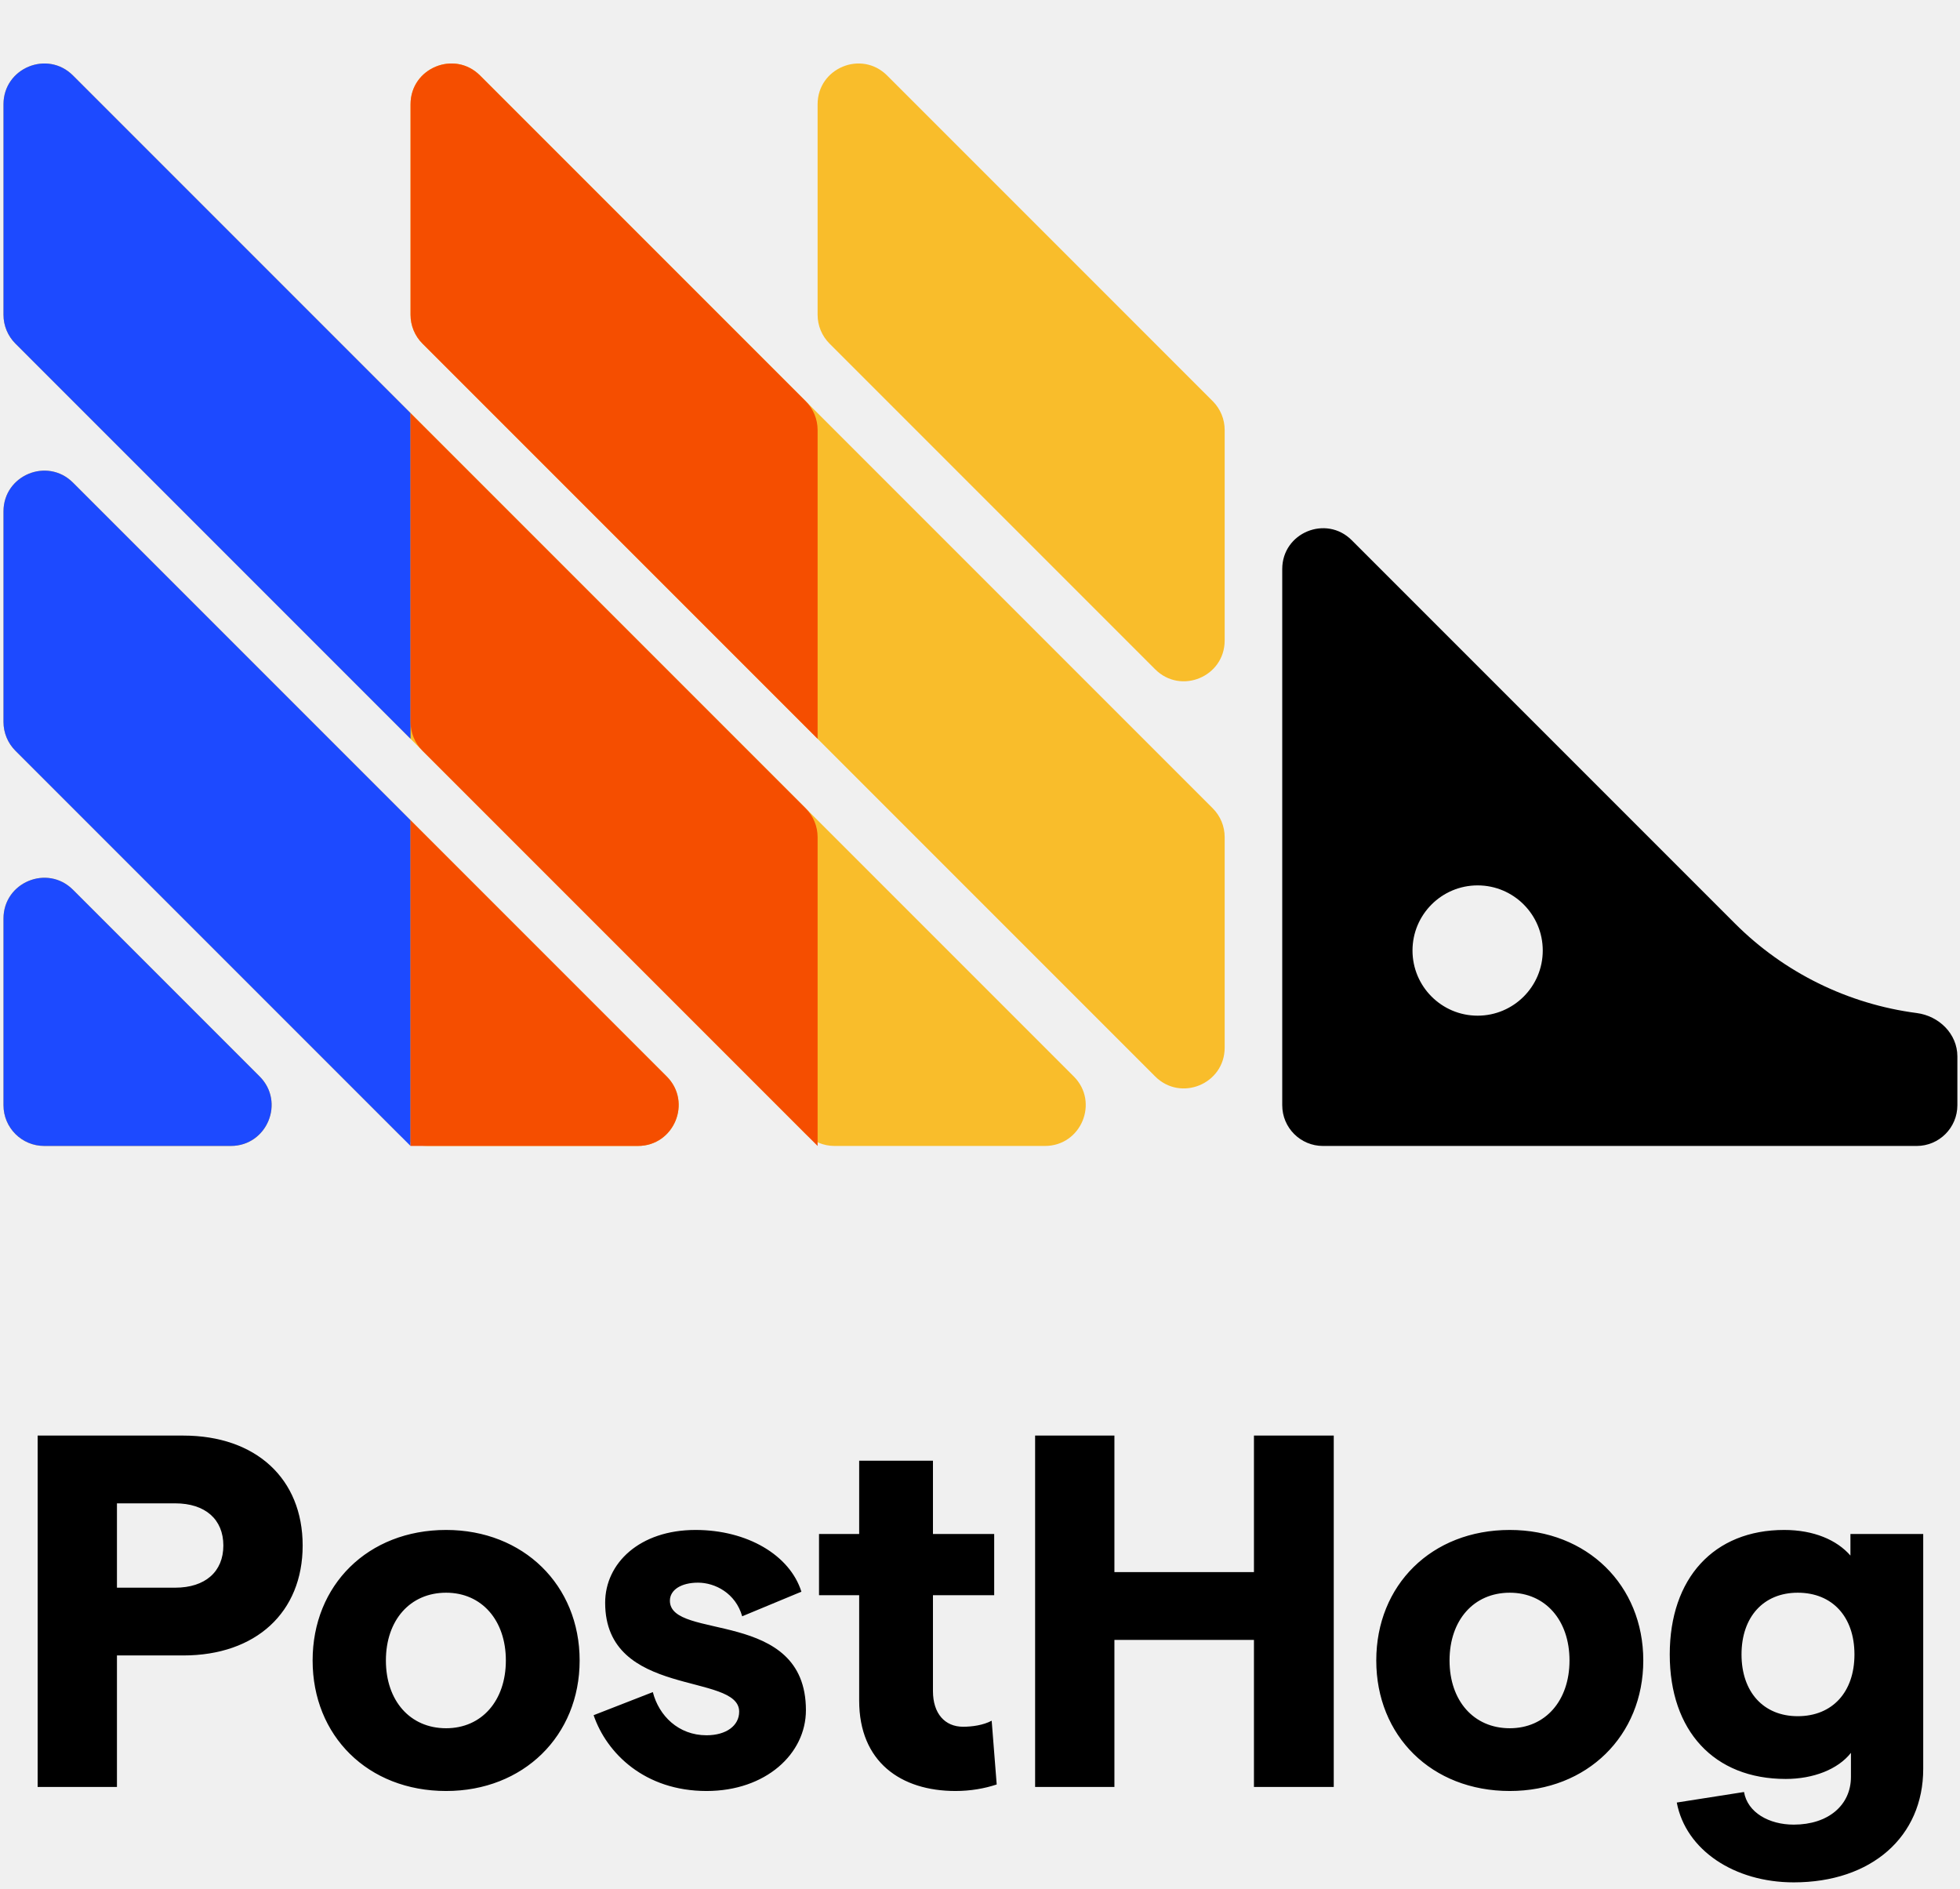
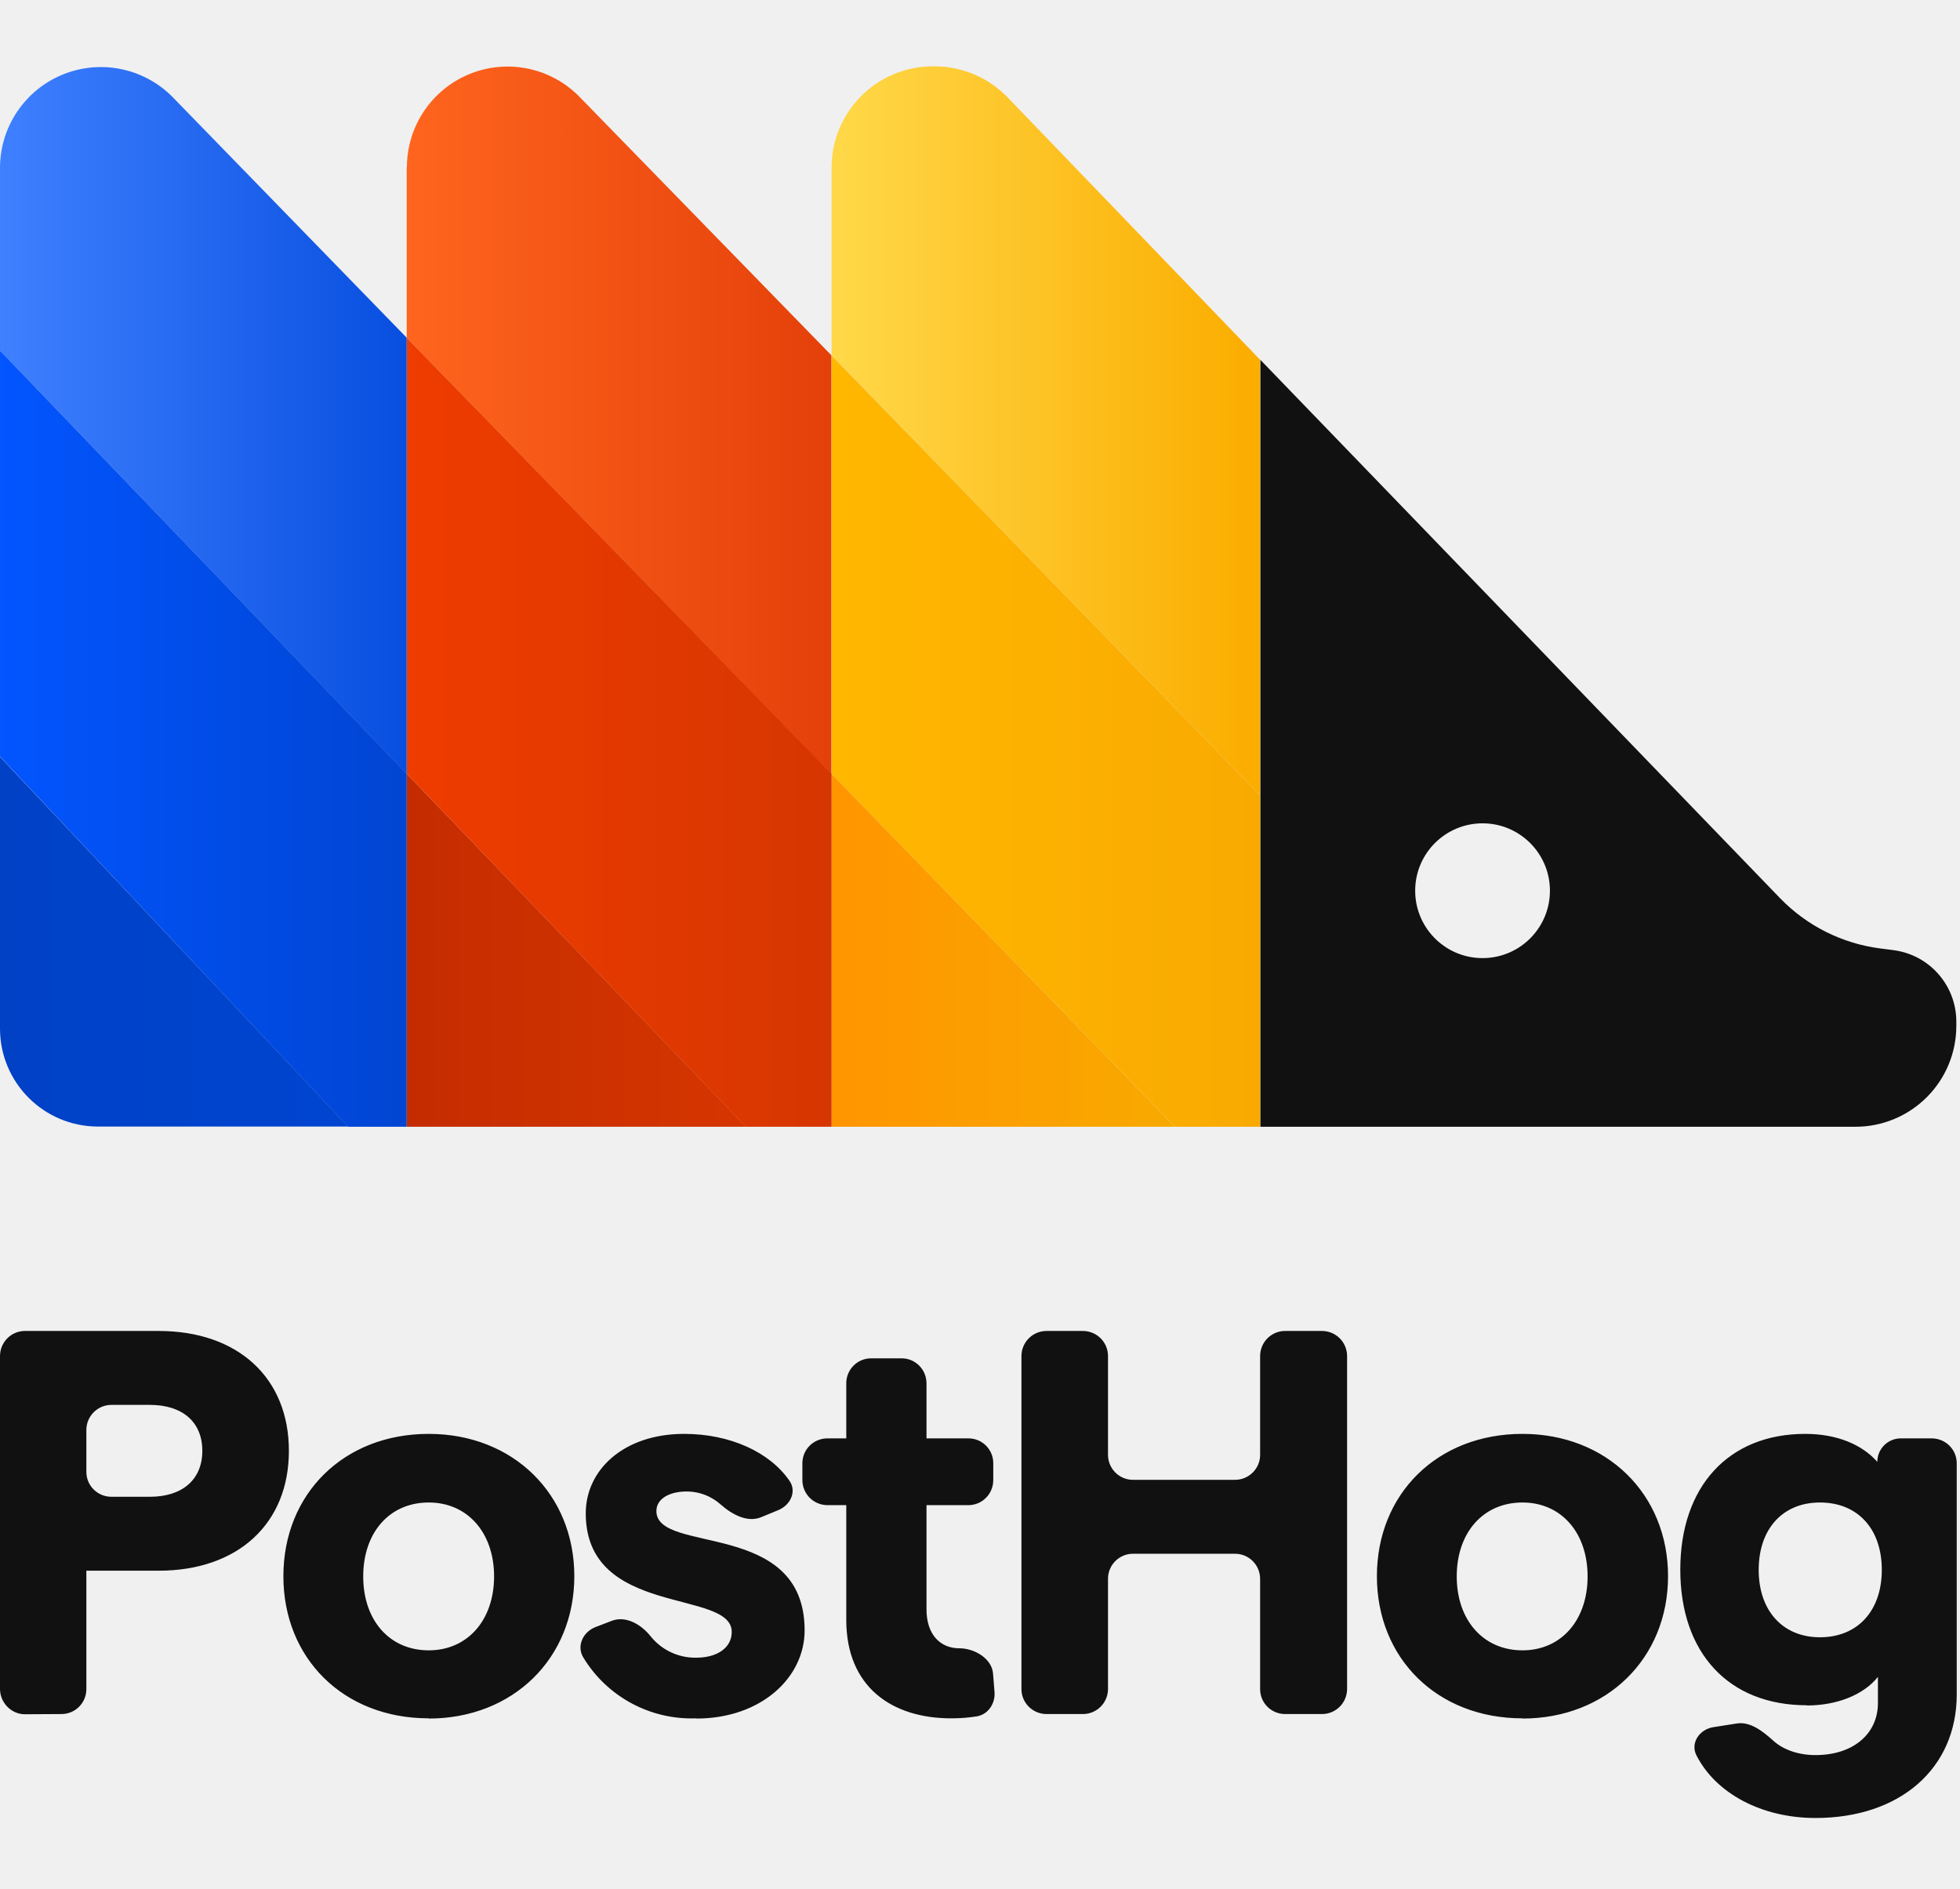
- <svg xmlns="http://www.w3.org/2000/svg" width="137" height="132" fill="none" viewBox="0 0 499 478">
-   <g clip-path="url(#a)">
-     <path fill="#1D4AFF" d="M113.795 168.126c-3.821 7.641-14.724 7.641-18.544 0l-9.137-18.274a10.367 10.367 0 0 1 0-9.272l9.136-18.273c3.82-7.641 14.724-7.641 18.545 0l9.136 18.273a10.361 10.361 0 0 1 0 9.272l-9.136 18.274ZM113.795 271.757c-3.821 7.641-14.724 7.641-18.544 0l-9.137-18.273a10.367 10.367 0 0 1 0-9.272l9.136-18.274c3.82-7.64 14.724-7.64 18.545 0l9.136 18.274a10.361 10.361 0 0 1 0 9.272l-9.136 18.273Z" />
-     <path fill="#F9BD2B" d="M.888 232.422c0-9.236 11.166-13.861 17.697-7.33l47.514 47.514c6.53 6.53 1.905 17.696-7.33 17.696H11.254c-5.726 0-10.367-4.641-10.367-10.366v-47.514Zm0-50.048c0 2.75 1.092 5.386 3.036 7.33l97.562 97.562a10.367 10.367 0 0 0 7.33 3.036h53.587c9.235 0 13.86-11.166 7.33-17.696L18.585 121.458c-6.53-6.531-17.697-1.906-17.697 7.33v53.586Zm0-103.634c0 2.75 1.092 5.386 3.036 7.33L205.12 287.266a10.367 10.367 0 0 0 7.33 3.036h53.587c9.235 0 13.861-11.166 7.33-17.696L18.585 17.823c-6.53-6.53-17.697-1.905-17.697 7.33V78.74Zm103.634 0c0 2.75 1.092 5.386 3.037 7.33l186.535 186.536c6.531 6.53 17.697 1.905 17.697-7.331v-53.586c0-2.749-1.092-5.386-3.037-7.33L122.219 17.823c-6.531-6.53-17.697-1.905-17.697 7.33V78.74Zm121.331-60.917c-6.53-6.53-17.697-1.905-17.697 7.33V78.74c0 2.75 1.093 5.386 3.037 7.33l82.901 82.901c6.531 6.531 17.697 1.906 17.697-7.33v-53.586c0-2.75-1.092-5.386-3.037-7.331l-82.901-82.9Z" />
-     <path fill="#000" d="m441.722 233.694-97.577-97.577c-6.531-6.531-17.697-1.906-17.697 7.33v136.49c0 5.725 4.641 10.367 10.366 10.367h151.151c5.725 0 10.366-4.642 10.366-10.367v-12.43c0-5.725-4.66-10.297-10.338-11.036a80.062 80.062 0 0 1-46.271-22.777Zm-65.53 23.447c-9.153 0-16.581-7.429-16.581-16.582s7.428-16.581 16.581-16.581c9.153 0 16.582 7.428 16.582 16.581 0 9.153-7.429 16.582-16.582 16.582Z" />
-     <path fill="#1D4AFF" d="M.888 279.935c0 5.725 4.641 10.366 10.367 10.366h47.513c9.236 0 13.861-11.166 7.33-17.696l-47.513-47.514c-6.53-6.531-17.697-1.906-17.697 7.33v47.514ZM104.522 103.761 18.585 17.823c-6.53-6.53-17.697-1.905-17.697 7.33V78.74c0 2.75 1.092 5.386 3.036 7.33l100.598 100.598v-82.907ZM18.585 121.459c-6.53-6.53-17.697-1.905-17.697 7.331v53.586c0 2.75 1.092 5.386 3.036 7.33l100.598 100.598v-82.907l-85.937-85.938Z" />
-     <path fill="#F54E00" d="M208.156 108.055c0-2.75-1.092-5.386-3.036-7.331l-82.901-82.9c-6.531-6.531-17.697-1.906-17.697 7.33V78.74c0 2.75 1.092 5.386 3.036 7.33l100.598 100.598v-78.613ZM104.522 290.301h57.88c9.236 0 13.861-11.166 7.331-17.696l-65.211-65.211v82.907ZM104.522 103.763v78.613c0 2.75 1.092 5.386 3.036 7.33l100.598 100.598v-78.613c0-2.749-1.092-5.386-3.036-7.33L104.522 103.763Z" />
-     <path fill="#000" d="M9.585 453.474h20.19v-33.48h16.867c18.529 0 30.412-10.989 30.412-27.984s-11.883-27.985-30.412-27.985H9.585v89.449Zm20.19-50.73v-21.468h14.822c7.667 0 12.267 4.089 12.267 10.734s-4.6 10.734-12.267 10.734H29.774ZM113.58 454.496c19.679 0 33.991-14.056 33.991-33.224 0-19.167-14.312-33.223-33.991-33.223-19.934 0-33.99 14.056-33.99 33.223 0 19.168 14.056 33.224 33.99 33.224Zm-15.334-33.224c0-10.222 6.134-17.25 15.334-17.25 9.073 0 15.207 7.028 15.207 17.25 0 10.223-6.134 17.251-15.207 17.251-9.2 0-15.334-7.028-15.334-17.251ZM179.88 454.496c15.078 0 25.301-9.456 25.301-20.573 0-26.068-34.629-17.634-34.629-27.857 0-2.811 2.939-4.6 7.156-4.6 4.344 0 9.583 2.683 11.245 8.561l15.078-6.261c-2.939-9.328-13.801-15.717-26.962-15.717-14.184 0-23.001 8.433-23.001 18.528 0 24.407 34.118 17.634 34.118 27.729 0 3.578-3.323 6.006-8.306 6.006-7.156 0-12.139-4.984-13.673-10.989l-15.078 5.878c3.322 9.711 13.034 19.295 28.751 19.295ZM253.752 452.835l-1.278-16.229c-2.172 1.15-4.984 1.534-7.284 1.534-4.6 0-7.667-3.323-7.667-9.073V404.66h15.59v-15.589h-15.59v-18.656h-18.784v18.656h-10.223v15.589h10.223v26.835c0 15.59 10.606 23.001 24.534 23.001 3.834 0 7.412-.639 10.479-1.661ZM319.245 364.025v34.757h-35.524v-34.757h-20.19v89.449h20.19v-37.441h35.524v37.441h20.317v-89.449h-20.317ZM384.376 454.496c19.679 0 33.991-14.056 33.991-33.224 0-19.167-14.312-33.223-33.991-33.223-19.934 0-33.99 14.056-33.99 33.223 0 19.168 14.056 33.224 33.99 33.224Zm-15.334-33.224c0-10.222 6.134-17.25 15.334-17.25 9.073 0 15.206 7.028 15.206 17.25 0 10.223-6.133 17.251-15.206 17.251-9.2 0-15.334-7.028-15.334-17.251ZM454.622 451.429c7.028 0 13.29-2.428 16.612-6.645v6.134c0 7.156-5.75 12.139-14.567 12.139-6.262 0-11.756-3.066-12.651-8.305l-17.123 2.683c2.3 12.139 14.695 20.318 29.774 20.318 19.806 0 32.968-11.629 32.968-28.879v-59.803h-18.529v5.495c-3.45-3.962-9.328-6.517-16.867-6.517-17.89 0-29.135 12.267-29.135 31.69 0 19.423 11.245 31.69 29.518 31.69Zm-11.245-31.69c0-9.584 5.623-15.717 14.312-15.717 8.817 0 14.439 6.133 14.439 15.717s-5.622 15.717-14.439 15.717c-8.689 0-14.312-6.133-14.312-15.717Z" />
+ <svg xmlns="http://www.w3.org/2000/svg" viewBox="0 0 96 86" width="137" height="132">
+   <g clip-path="url(#logo-portrait-color-gradient-clip0_56_1033)">
+     <path fill="#111" d="M95.82 46.78a3.53 3.53 0 0 0-3.09-3.5h.01l-.63-.08a8.3 8.3 0 0 1-4.92-2.46L61.73 14.37v37.56h29.14a4.94 4.94 0 0 0 4.95-4.95zM72.7 43.67h-.17a3.3 3.3 0 1 1 .17 0" />
+     <path fill="url(#logo-portrait-color-gradient-paint0_linear_56_1033)" d="M40.73 4.96v9.19l20.96 21.52.03-.01V14.37L49.4 1.57A5 5 0 0 0 45.69 0a4.96 4.96 0 0 0-4.96 4.96" />
+     <path fill="url(#logo-portrait-color-gradient-paint1_linear_56_1033)" d="M40.73 14.16v20.49l16.82 17.28h4.17V35.7z" />
+     <path fill="url(#logo-portrait-color-gradient-paint2_linear_56_1033)" d="M40.73 51.93h16.82L40.73 34.65z" />
+     <path fill="url(#logo-portrait-color-gradient-paint3_linear_56_1033)" d="M19.92 4.94v8.35l20.8 21.36v-20.5L28.39 1.5a4.93 4.93 0 0 0-8.46 3.45" />
+     <path fill="url(#logo-portrait-color-gradient-paint4_linear_56_1033)" d="M19.92 51.93h16.62L19.92 34.64z" />
+     <path fill="url(#logo-portrait-color-gradient-paint5_linear_56_1033)" d="M19.92 13.29v21.35l16.62 17.3h4.19v-17.3z" />
+     <path fill="url(#logo-portrait-color-gradient-paint6_linear_56_1033)" d="M19.92 13.29 8.42 1.47A4.94 4.94 0 0 0 0 4.94v8.98l19.92 20.73z" />
+     <path fill="url(#logo-portrait-color-gradient-paint7_linear_56_1033)" d="M17.05 51.93h2.87V34.64L0 13.92V33.8z" />
+     <path fill="url(#logo-portrait-color-gradient-paint8_linear_56_1033)" d="M0 47.14a4.8 4.8 0 0 0 4.79 4.78h12.26L0 33.81z" />
  </g>
+   <path fill="#111" d="M1.22 80.7C.55 80.7 0 80.13 0 79.46v-16.3c0-.68.55-1.23 1.22-1.23h6.55c3.89 0 6.38 2.3 6.38 5.87s-2.5 5.87-6.38 5.87H4.23v5.8c0 .67-.54 1.22-1.22 1.22zm3.01-11.87c0 .68.55 1.22 1.23 1.22h1.88c1.6 0 2.57-.85 2.57-2.25s-.96-2.25-2.57-2.25H5.46c-.68 0-1.23.55-1.23 1.23zM21 80.9c-4.18 0-7.12-2.94-7.12-6.96s2.94-6.97 7.12-6.97c4.13 0 7.13 2.95 7.13 6.97s-3 6.97-7.13 6.97m-3.21-6.96c0 2.14 1.28 3.62 3.21 3.62 1.9 0 3.2-1.48 3.2-3.62s-1.3-3.62-3.2-3.62c-1.93 0-3.21 1.48-3.21 3.62M34.1 80.9a6.2 6.2 0 0 1-5.53-2.98c-.34-.56-.02-1.25.6-1.49l.78-.3c.68-.27 1.43.15 1.9.73a2.8 2.8 0 0 0 2.25 1.07c1.05 0 1.74-.5 1.74-1.26 0-2.12-7.15-.7-7.15-5.81 0-2.12 1.85-3.89 4.82-3.89 2.26 0 4.2.9 5.16 2.3.36.52.05 1.18-.54 1.43l-.85.35c-.68.28-1.44-.14-1.99-.63a2.5 2.5 0 0 0-1.64-.63c-.89 0-1.5.37-1.5.96 0 2.14 7.26.38 7.26 5.84 0 2.33-2.15 4.32-5.3 4.32m14.6-1.31c.05.56-.3 1.1-.85 1.2q-.6.1-1.27.1c-2.92 0-5.14-1.55-5.14-4.82v-5.62h-.92c-.68 0-1.23-.55-1.23-1.23v-.82c0-.68.55-1.22 1.23-1.22h.92v-2.7c0-.67.54-1.22 1.22-1.22h1.49c.68 0 1.22.55 1.22 1.23v2.69h2.05c.68 0 1.22.54 1.22 1.22v.82c0 .68-.54 1.23-1.22 1.23h-2.05v5.11c0 1.2.65 1.9 1.61 1.9.75 0 1.6.51 1.65 1.25zm13.01-16.44c0-.68.55-1.23 1.22-1.23h1.81c.68 0 1.23.55 1.23 1.23v16.3c0 .68-.55 1.23-1.23 1.23h-1.8c-.69 0-1.23-.55-1.23-1.22v-5.4c0-.68-.55-1.23-1.23-1.23h-5c-.67 0-1.22.55-1.22 1.22v5.4c0 .68-.55 1.23-1.23 1.23h-1.78c-.68 0-1.23-.55-1.23-1.22V63.16c0-.68.55-1.23 1.23-1.23h1.78c.68 0 1.23.55 1.23 1.23V68c0 .67.55 1.22 1.22 1.22h5c.68 0 1.23-.55 1.23-1.22zM74.57 80.9c-4.18 0-7.13-2.94-7.13-6.96s2.95-6.97 7.13-6.97c4.13 0 7.13 2.95 7.13 6.97s-3 6.97-7.13 6.97m-3.22-6.96c0 2.14 1.3 3.62 3.22 3.62 1.9 0 3.19-1.48 3.19-3.62s-1.29-3.62-3.19-3.62c-1.93 0-3.22 1.48-3.22 3.62m17.15 6.31c-3.84 0-6.2-2.57-6.2-6.64s2.36-6.65 6.12-6.65c1.58 0 2.8.54 3.53 1.37 0-.64.52-1.15 1.15-1.15h1.51c.68 0 1.23.54 1.23 1.22v11.32c0 3.61-2.76 6.05-6.92 6.05-2.63 0-4.88-1.2-5.83-3.07-.31-.61.16-1.28.84-1.38l1.15-.18c.66-.1 1.28.4 1.77.84.5.46 1.26.71 2.07.71 1.85 0 3.06-1.04 3.06-2.55v-1.28c-.7.88-2.01 1.4-3.48 1.4m-2.36-6.64c0 2 1.18 3.3 3 3.3 1.85 0 3.03-1.3 3.03-3.3 0-2.01-1.18-3.3-3.03-3.3-1.82 0-3 1.29-3 3.3" />
  <defs>
-     <clipPath id="a">
-       <path fill="#fff" d="M.888.126h497.444v477.626H.888z" />
+     <linearGradient id="logo-portrait-color-gradient-paint0_linear_56_1033" x1="40.73" x2="61.72" y1="17.83" y2="17.83" gradientUnits="userSpaceOnUse">
+       <stop stop-color="#ffd849" />
+       <stop offset=".96" stop-color="#fbae01" />
+     </linearGradient>
+     <linearGradient id="logo-portrait-color-gradient-paint1_linear_56_1033" x1="40.73" x2="61.72" y1="33.04" y2="33.04" gradientUnits="userSpaceOnUse">
+       <stop stop-color="#ffb700" />
+       <stop offset="1" stop-color="#f9aa01" />
+     </linearGradient>
+     <linearGradient id="logo-portrait-color-gradient-paint2_linear_56_1033" x1="40.73" x2="57.55" y1="43.29" y2="43.29" gradientUnits="userSpaceOnUse">
+       <stop stop-color="#ff9500" />
+       <stop offset="1" stop-color="#f8aa00" />
+     </linearGradient>
+     <linearGradient id="logo-portrait-color-gradient-paint3_linear_56_1033" x1="19.92" x2="40.73" y1="17.32" y2="17.32" gradientUnits="userSpaceOnUse">
+       <stop stop-color="#ff651e" />
+       <stop offset="1" stop-color="#e4400a" />
+     </linearGradient>
+     <linearGradient id="logo-portrait-color-gradient-paint4_linear_56_1033" x1="19.92" x2="36.54" y1="43.29" y2="43.29" gradientUnits="userSpaceOnUse">
+       <stop stop-color="#c42c00" />
+       <stop offset="1" stop-color="#d63600" />
+     </linearGradient>
+     <linearGradient id="logo-portrait-color-gradient-paint5_linear_56_1033" x1="19.92" x2="40.73" y1="32.61" y2="32.61" gradientUnits="userSpaceOnUse">
+       <stop stop-color="#ef3c00" />
+       <stop offset="1" stop-color="#d63601" />
+     </linearGradient>
+     <linearGradient id="logo-portrait-color-gradient-paint6_linear_56_1033" x1="0" x2="19.92" y1="17.32" y2="17.32" gradientUnits="userSpaceOnUse">
+       <stop stop-color="#3f80ff" />
+       <stop offset="1" stop-color="#084fe0" />
+     </linearGradient>
+     <linearGradient id="logo-portrait-color-gradient-paint7_linear_56_1033" x1="0" x2="19.92" y1="32.92" y2="32.92" gradientUnits="userSpaceOnUse">
+       <stop stop-color="#0255ff" />
+       <stop offset="1" stop-color="#0145d2" />
+     </linearGradient>
+     <linearGradient id="logo-portrait-color-gradient-paint8_linear_56_1033" x1="0" x2="17.05" y1="42.87" y2="42.87" gradientUnits="userSpaceOnUse">
+       <stop stop-color="#0041c6" />
+       <stop offset="1" stop-color="#0045d0" />
+     </linearGradient>
+     <clipPath id="logo-portrait-color-gradient-clip0_56_1033">
+       <path fill="#fff" d="M0 0h95.85v51.93H0z" />
    </clipPath>
  </defs>
</svg>
